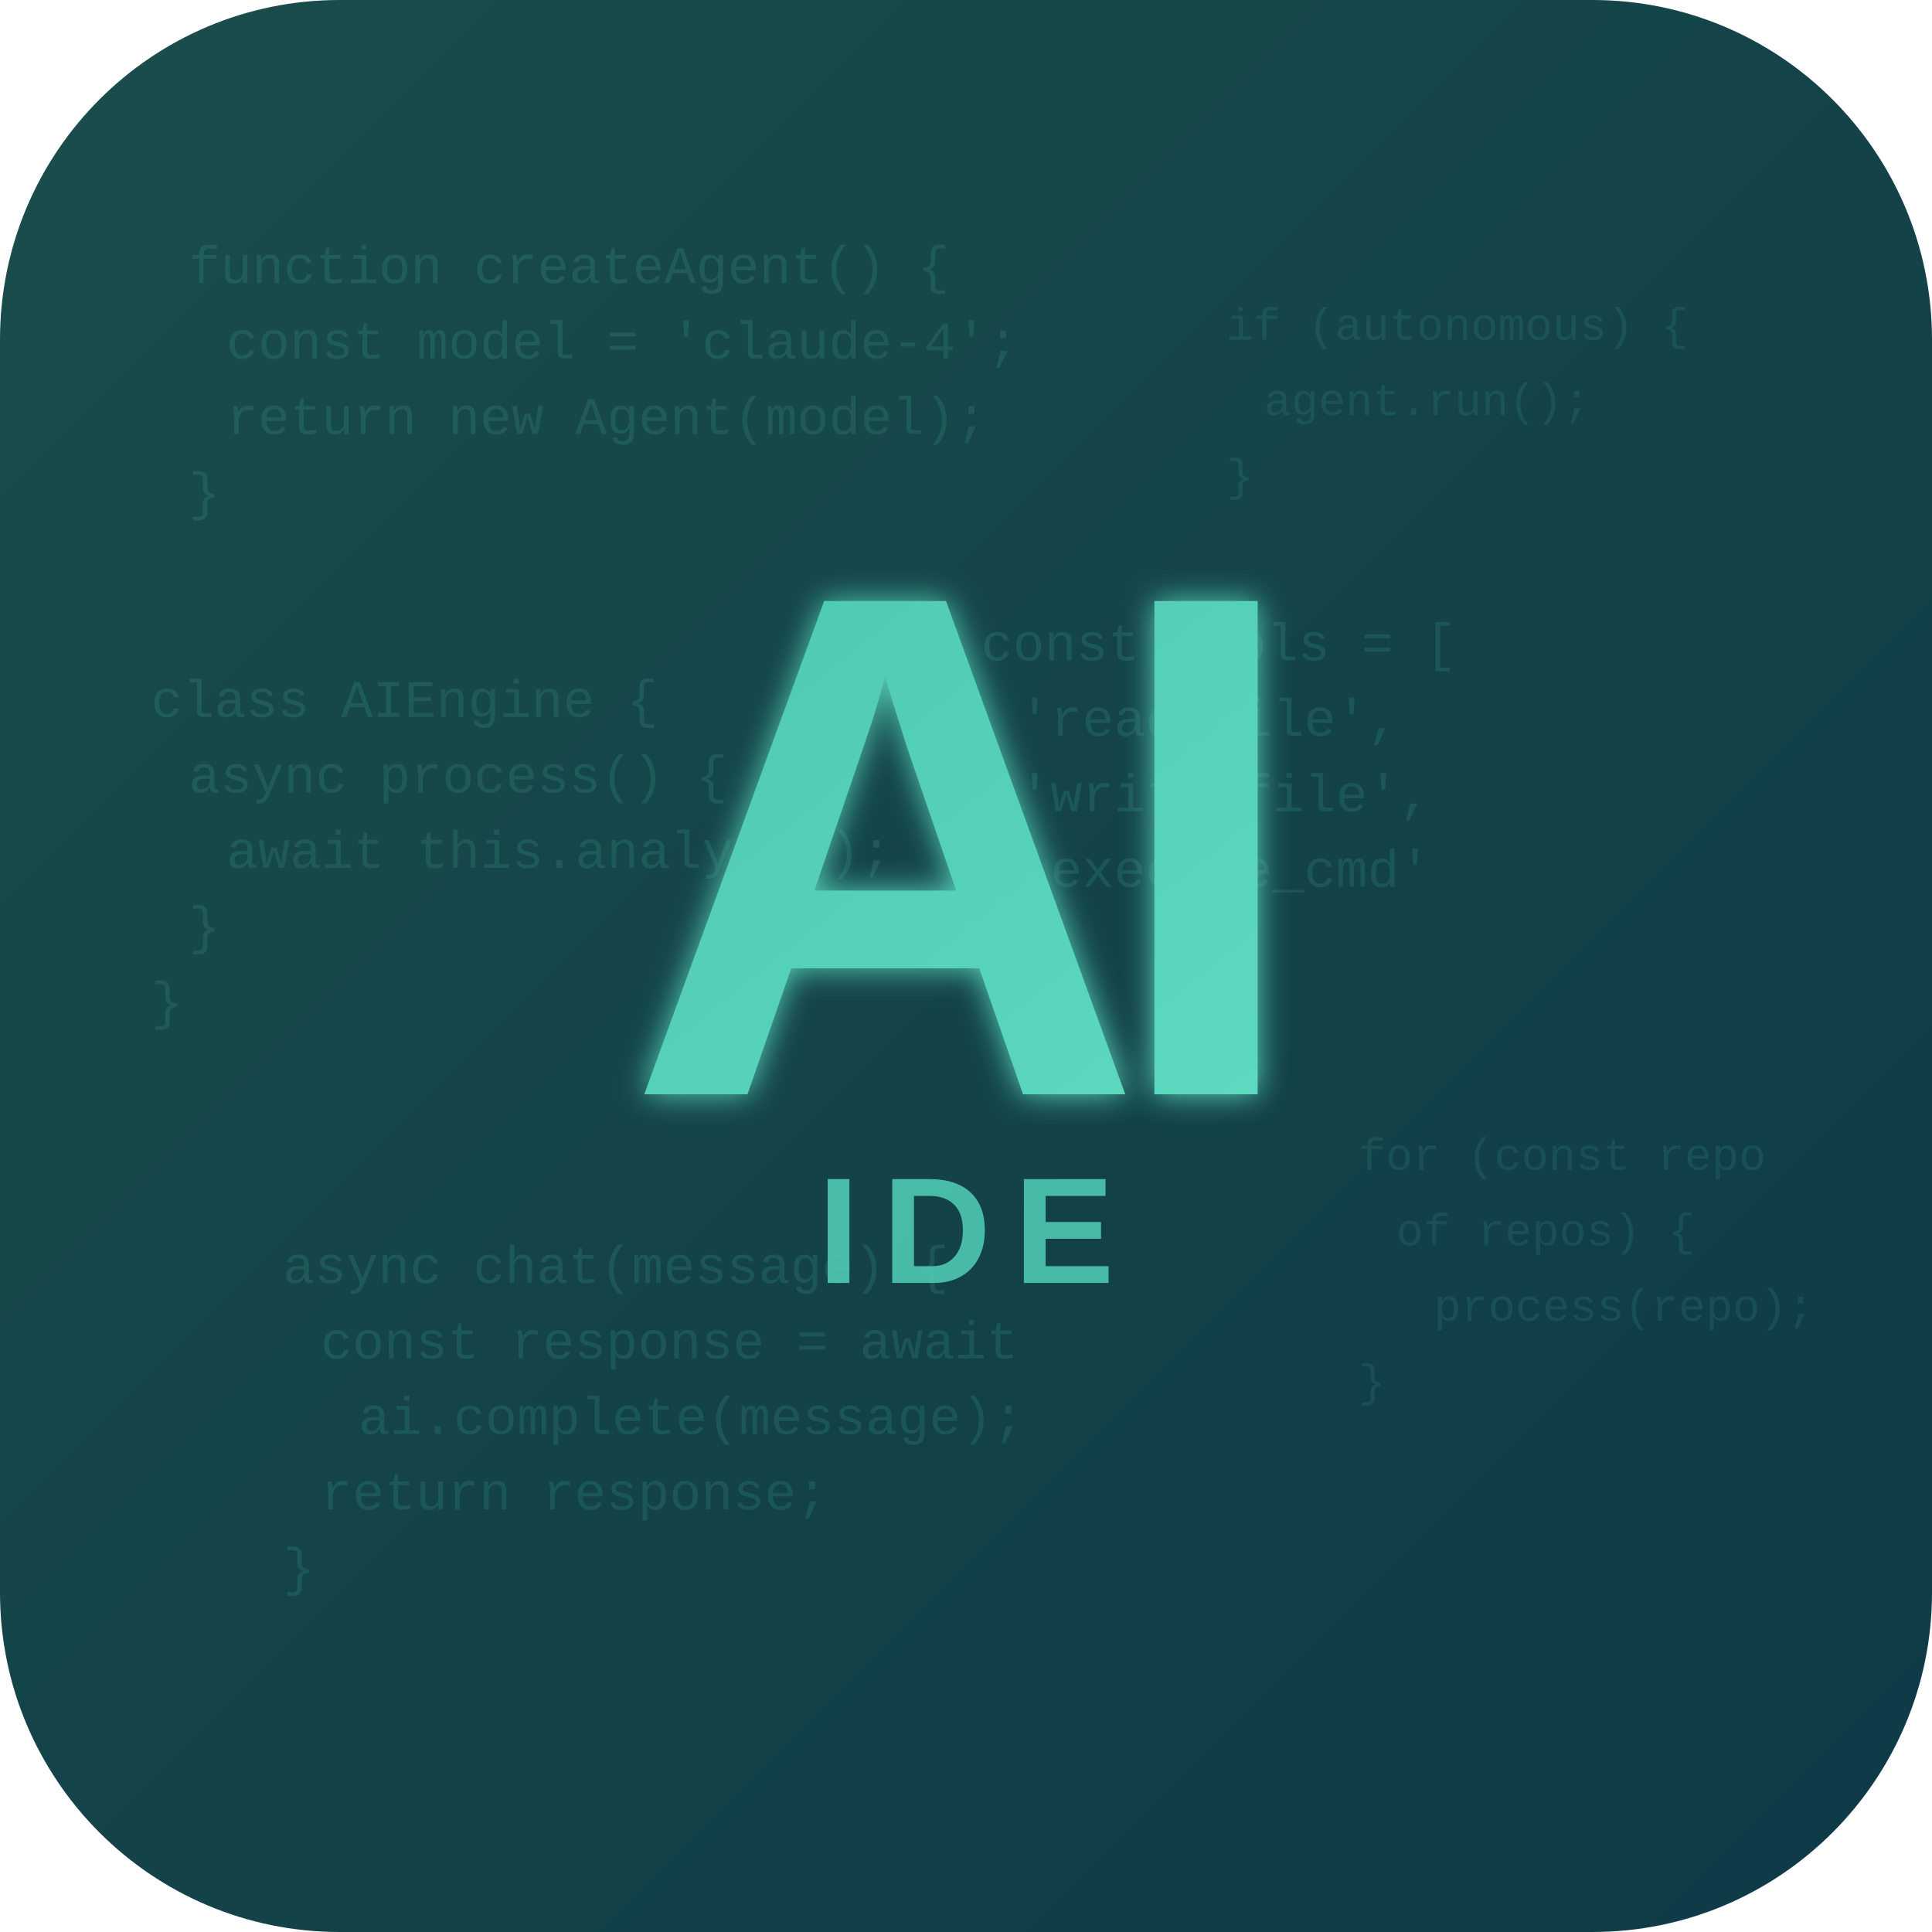
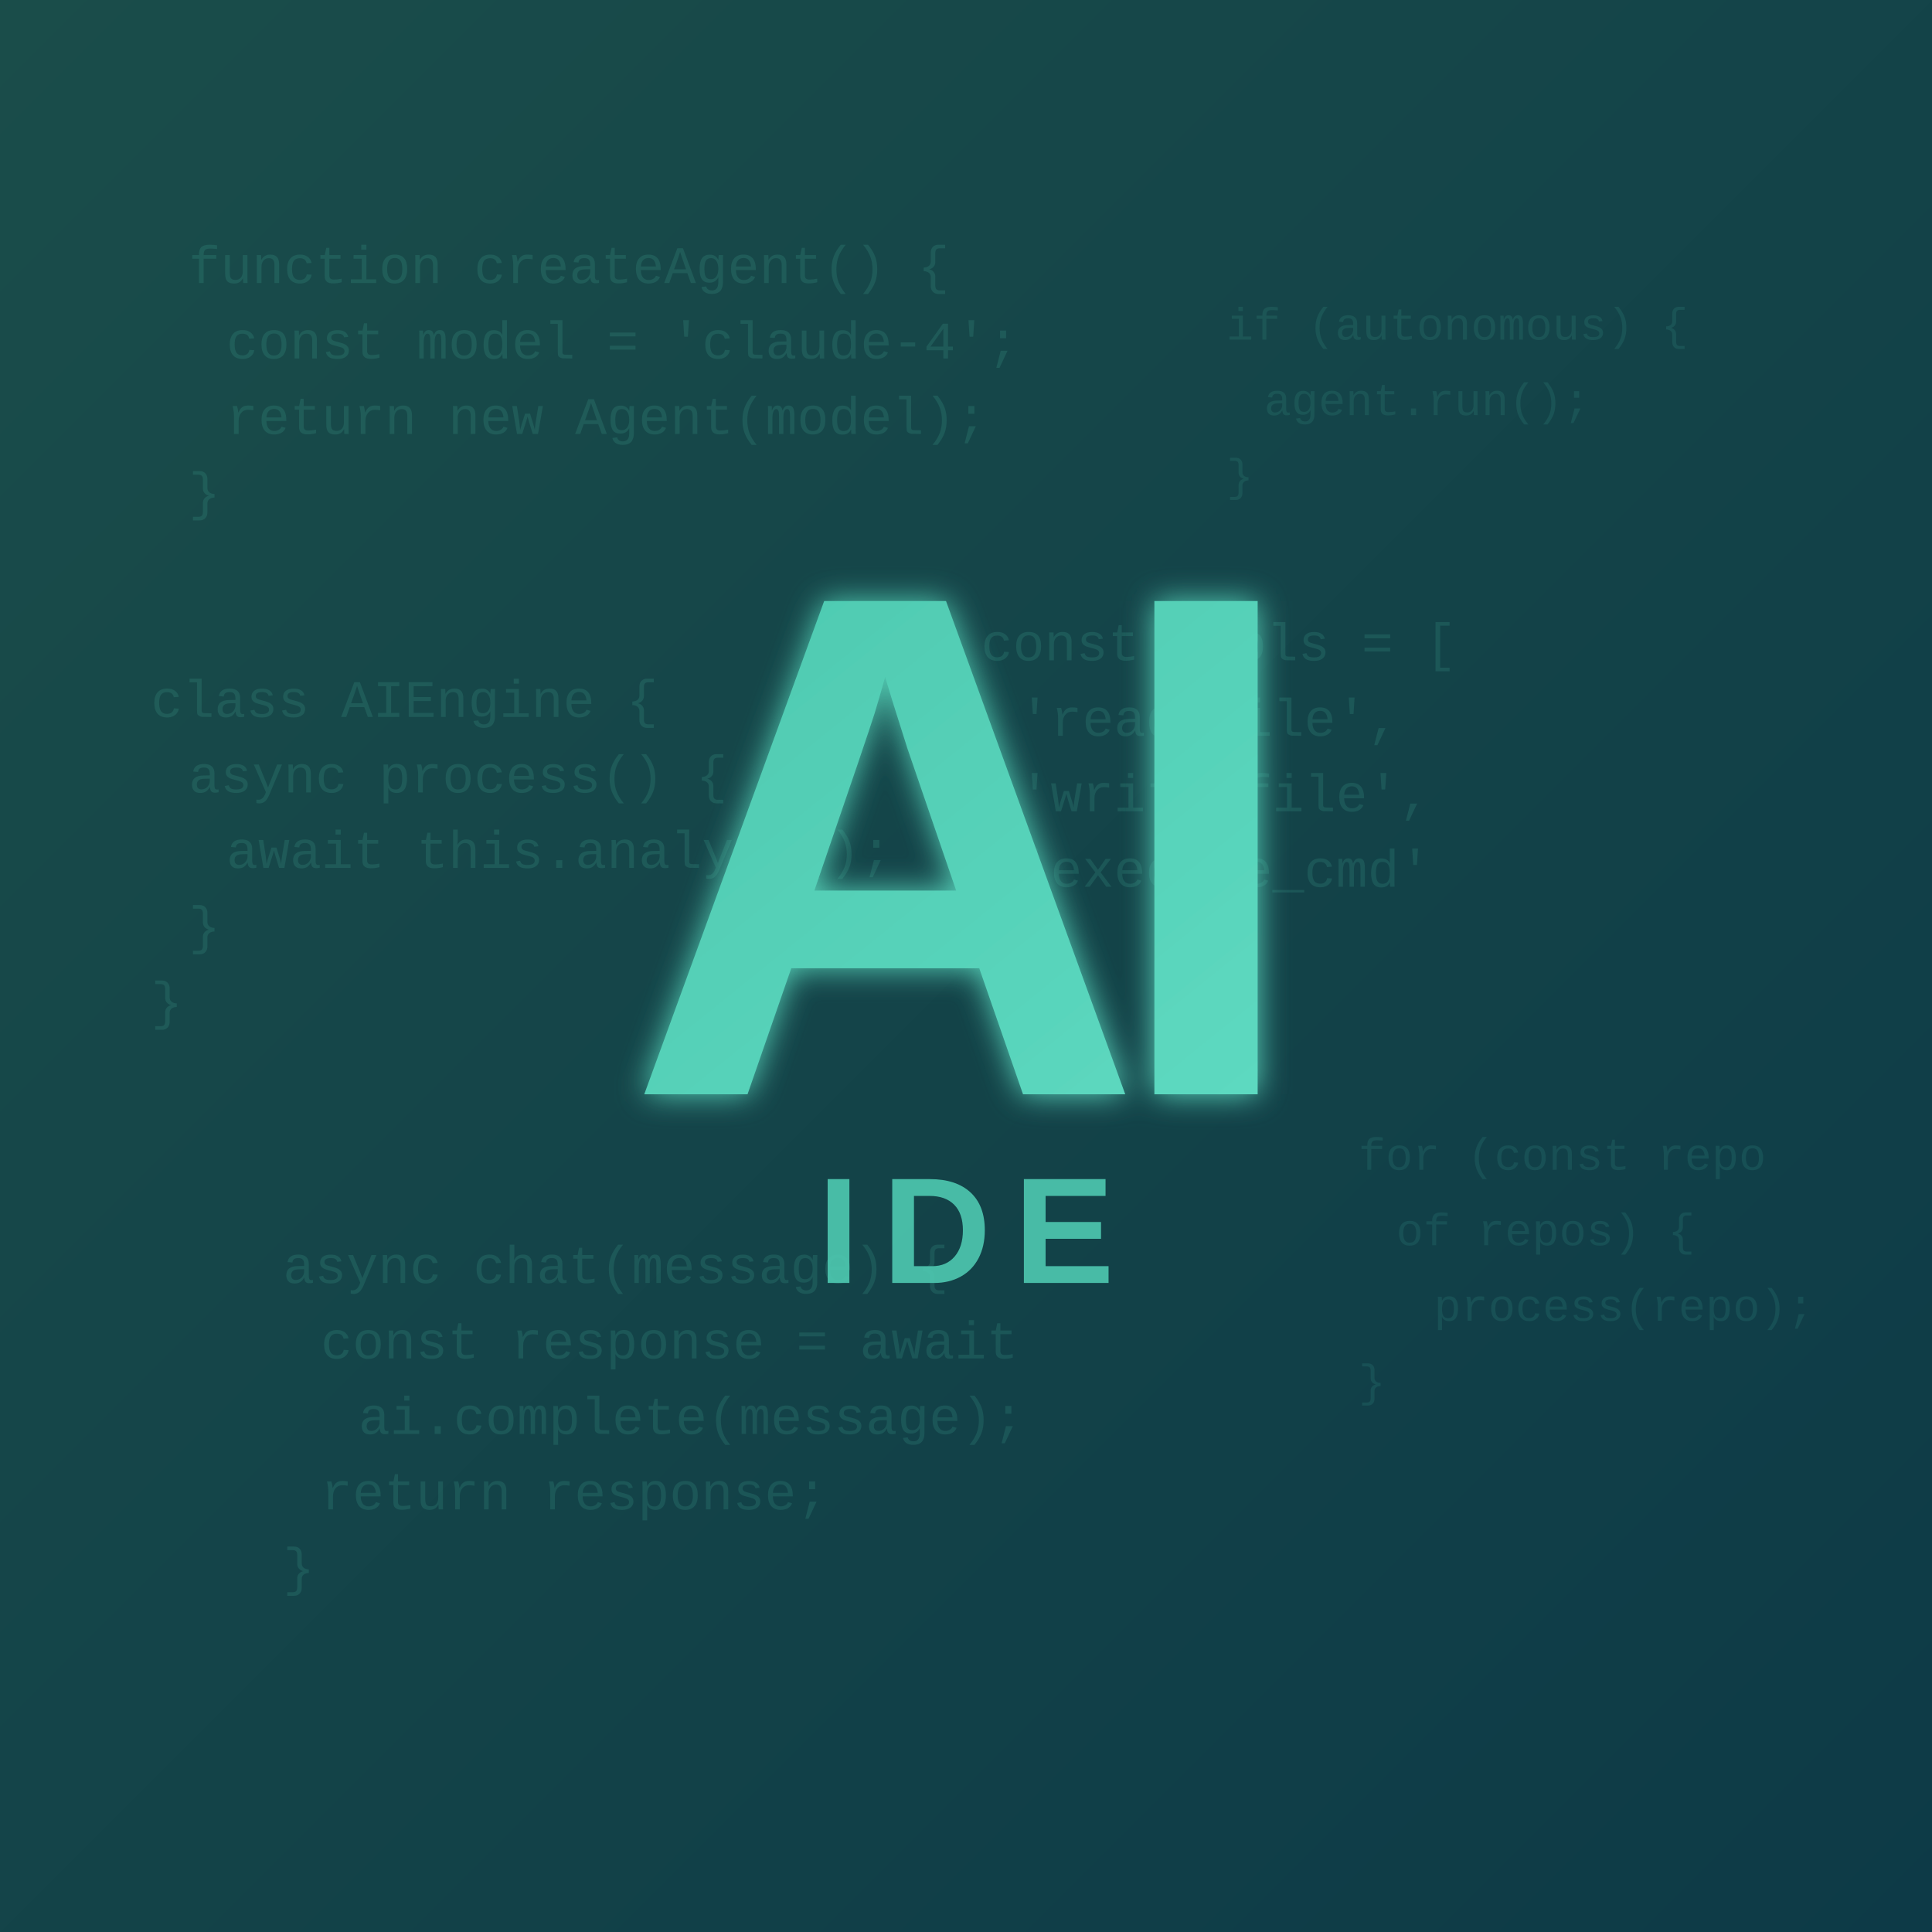
<svg xmlns="http://www.w3.org/2000/svg" width="1024" height="1024" viewBox="0 0 1024 1024">
  <defs>
    <linearGradient id="bgNew" x1="0%" y1="0%" x2="100%" y2="100%">
      <stop offset="0%" style="stop-color:#1a4d4a;stop-opacity:1" />
      <stop offset="100%" style="stop-color:#0d3a47;stop-opacity:1" />
    </linearGradient>
    <linearGradient id="tealNew" x1="0%" y1="0%" x2="100%" y2="100%">
      <stop offset="0%" style="stop-color:#4ec9b0;stop-opacity:1" />
      <stop offset="100%" style="stop-color:#5dd9c0;stop-opacity:1" />
    </linearGradient>
    <filter id="glowNew">
      <feGaussianBlur stdDeviation="8" result="coloredBlur" />
      <feMerge>
        <feMergeNode in="coloredBlur" />
        <feMergeNode in="SourceGraphic" />
      </feMerge>
    </filter>
  </defs>
-   <rect width="1024" height="1024" rx="180" fill="url(#bgNew)" />
+   <rect width="1024" height="1024" fill="url(#bgNew)" />
  <g fill="#4ec9b0" opacity="0.15" font-family="'Courier New', monospace" font-size="28" font-weight="normal">
    <text x="100" y="150">function createAgent() {</text>
    <text x="120" y="190">  const model = 'claude-4';</text>
    <text x="120" y="230">  return new Agent(model);</text>
    <text x="100" y="270">}</text>
    <text x="80" y="380">class AIEngine {</text>
    <text x="100" y="420">  async process() {</text>
    <text x="120" y="460">    await this.analyze();</text>
    <text x="100" y="500">  }</text>
    <text x="80" y="540">}</text>
    <text x="520" y="350">const tools = [</text>
    <text x="540" y="390">  'read_file',</text>
    <text x="540" y="430">  'write_file',</text>
    <text x="540" y="470">  'execute_cmd'</text>
    <text x="520" y="510">];</text>
    <text x="150" y="680">async chat(message) {</text>
    <text x="170" y="720">  const response = await</text>
    <text x="190" y="760">    ai.complete(message);</text>
    <text x="170" y="800">  return response;</text>
    <text x="150" y="840">}</text>
  </g>
  <g fill="#4ec9b0" opacity="0.12" font-family="'Courier New', monospace" font-size="24">
    <text x="650" y="180">if (autonomous) {</text>
    <text x="670" y="220">  agent.run();</text>
    <text x="650" y="260">}</text>
    <text x="720" y="620">for (const repo</text>
    <text x="740" y="660">  of repos) {</text>
    <text x="760" y="700">process(repo);</text>
    <text x="720" y="740">}</text>
  </g>
  <g filter="url(#glowNew)">
    <text x="512" y="580" font-family="Arial, sans-serif" font-size="380" font-weight="900" fill="url(#tealNew)" text-anchor="middle" letter-spacing="-20">AI</text>
  </g>
  <line x1="280" y1="600" x2="744" y2="600" stroke="url(#tealNew)" stroke-width="8" opacity="0.6" stroke-linecap="round" />
  <text x="512" y="680" font-family="Arial, sans-serif" font-size="80" font-weight="600" fill="#4ec9b0" text-anchor="middle" opacity="0.9" letter-spacing="12">IDE</text>
</svg>
